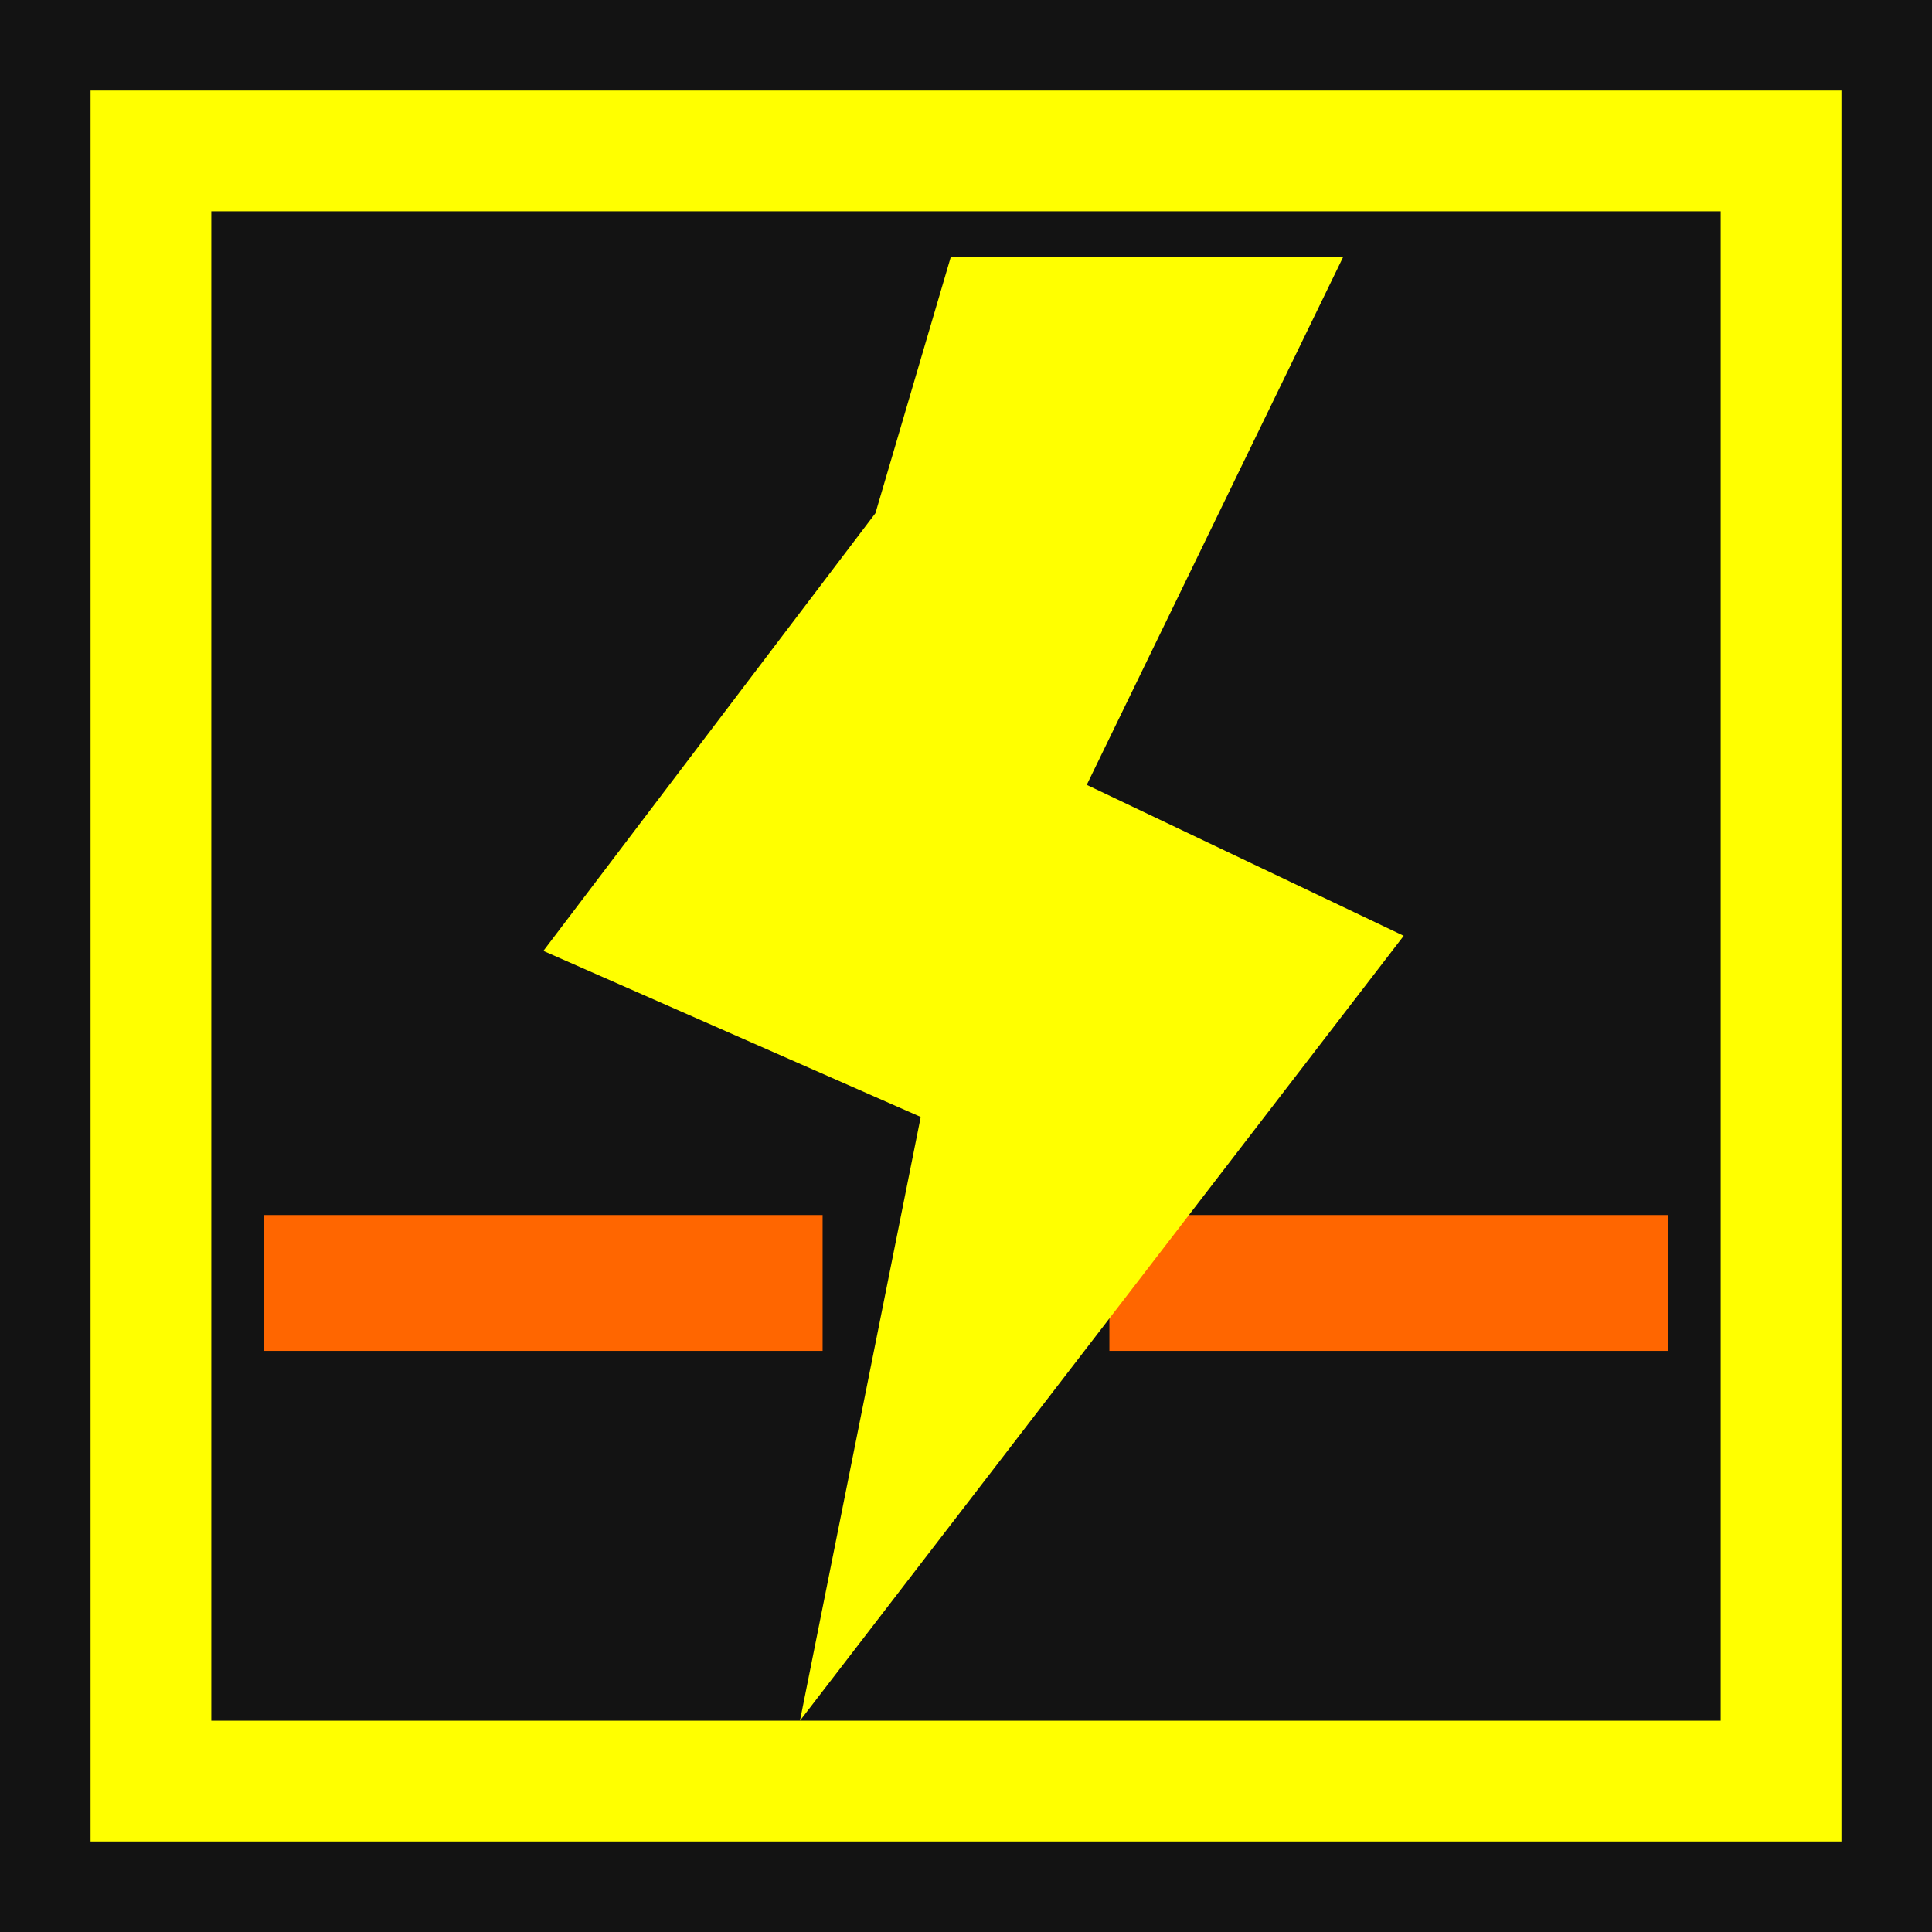
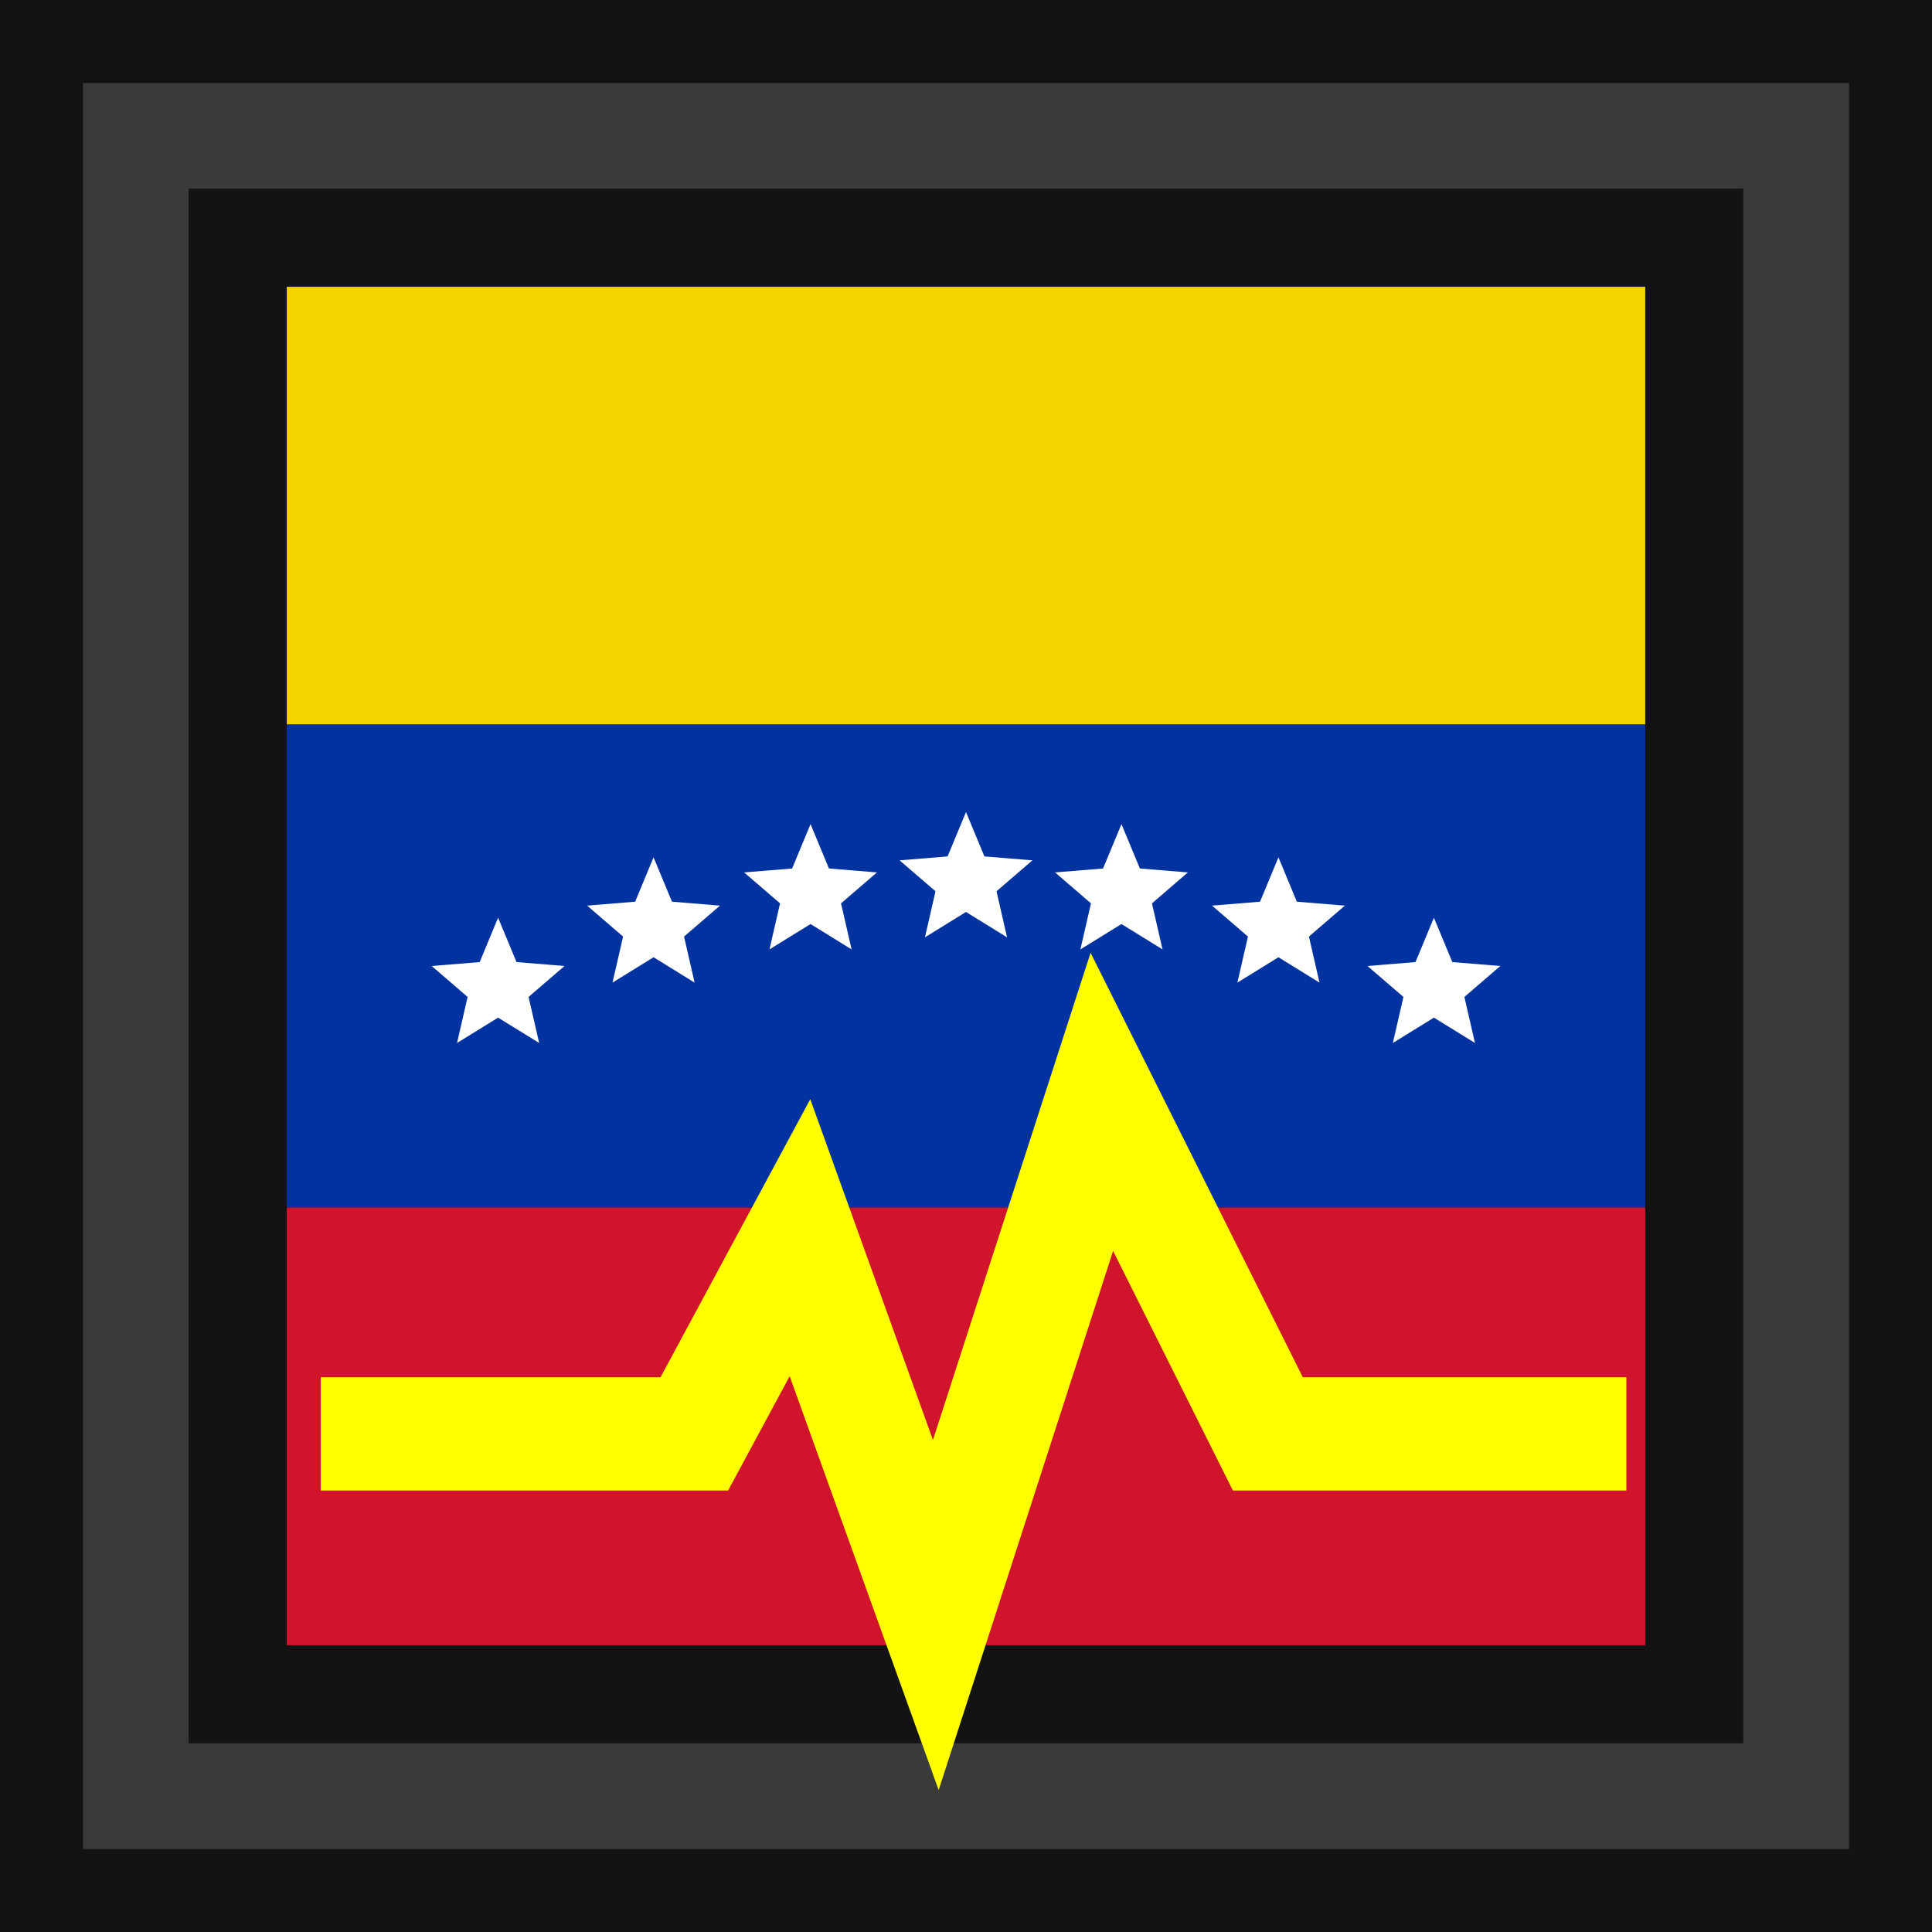
- <svg xmlns="http://www.w3.org/2000/svg" viewBox="0 0 128 128">
+ <svg xmlns="http://www.w3.org/2000/svg" viewBox="0 0 128 128" role="img" aria-label="Sismo VE">
  <rect width="128" height="128" fill="#131313" />
-   <rect x="10" y="10" width="108" height="108" fill="none" stroke="#ffff00" stroke-width="8" />
-   <path d="M22 85h28M78 85h28" fill="none" stroke="#ff6600" stroke-width="9" stroke-linecap="square" />
-   <path d="M63 17h26L72 52l21 10-40 52 8-40-25-11 22-29z" fill="#ffff00" />
+   <rect x="9" y="9" width="110" height="110" fill="none" stroke="#3a3a3a" stroke-width="7" />
+   <path d="M19 19h90v29H19z" fill="#f4d400" />
+   <path d="M19 48h90v32H19z" fill="#0033a0" />
+   <path d="M19 80h90v29H19z" fill="#cf142b" />
+   <g fill="#ffffff">
+     <path d="M0 -4.2 1.22 -1.26 4.4 -1 2.02 1.05 2.72 4.1 0 2.42 -2.72 4.1 -2.02 1.05 -4.4 -1 -1.22 -1.26Z" transform="translate(33 65)" />
+     <path d="M0 -4.2 1.22 -1.26 4.4 -1 2.02 1.05 2.72 4.1 0 2.42 -2.72 4.1 -2.02 1.05 -4.4 -1 -1.22 -1.26Z" transform="translate(43.3 61)" />
+     <path d="M0 -4.2 1.22 -1.26 4.4 -1 2.02 1.05 2.72 4.1 0 2.42 -2.72 4.1 -2.02 1.05 -4.4 -1 -1.22 -1.26Z" transform="translate(53.7 58.8)" />
+     <path d="M0 -4.2 1.22 -1.26 4.4 -1 2.02 1.05 2.72 4.1 0 2.42 -2.72 4.1 -2.02 1.05 -4.4 -1 -1.22 -1.26Z" transform="translate(64 58)" />
+     <path d="M0 -4.2 1.22 -1.26 4.4 -1 2.02 1.05 2.72 4.1 0 2.42 -2.72 4.1 -2.02 1.05 -4.4 -1 -1.22 -1.26Z" transform="translate(74.3 58.8)" />
+     <path d="M0 -4.2 1.22 -1.26 4.4 -1 2.02 1.05 2.72 4.1 0 2.42 -2.72 4.1 -2.02 1.05 -4.4 -1 -1.22 -1.26Z" transform="translate(84.7 61)" />
+     <path d="M0 -4.2 1.22 -1.26 4.4 -1 2.02 1.05 2.72 4.1 0 2.42 -2.72 4.1 -2.02 1.05 -4.4 -1 -1.22 -1.26Z" transform="translate(95 65)" />
+   </g>
+   <path d="M25 95h21l7-13 9 25 11-34 11 22h20" fill="none" stroke="#ffff00" stroke-width="7.5" stroke-linecap="square" stroke-linejoin="miter" />
</svg>
